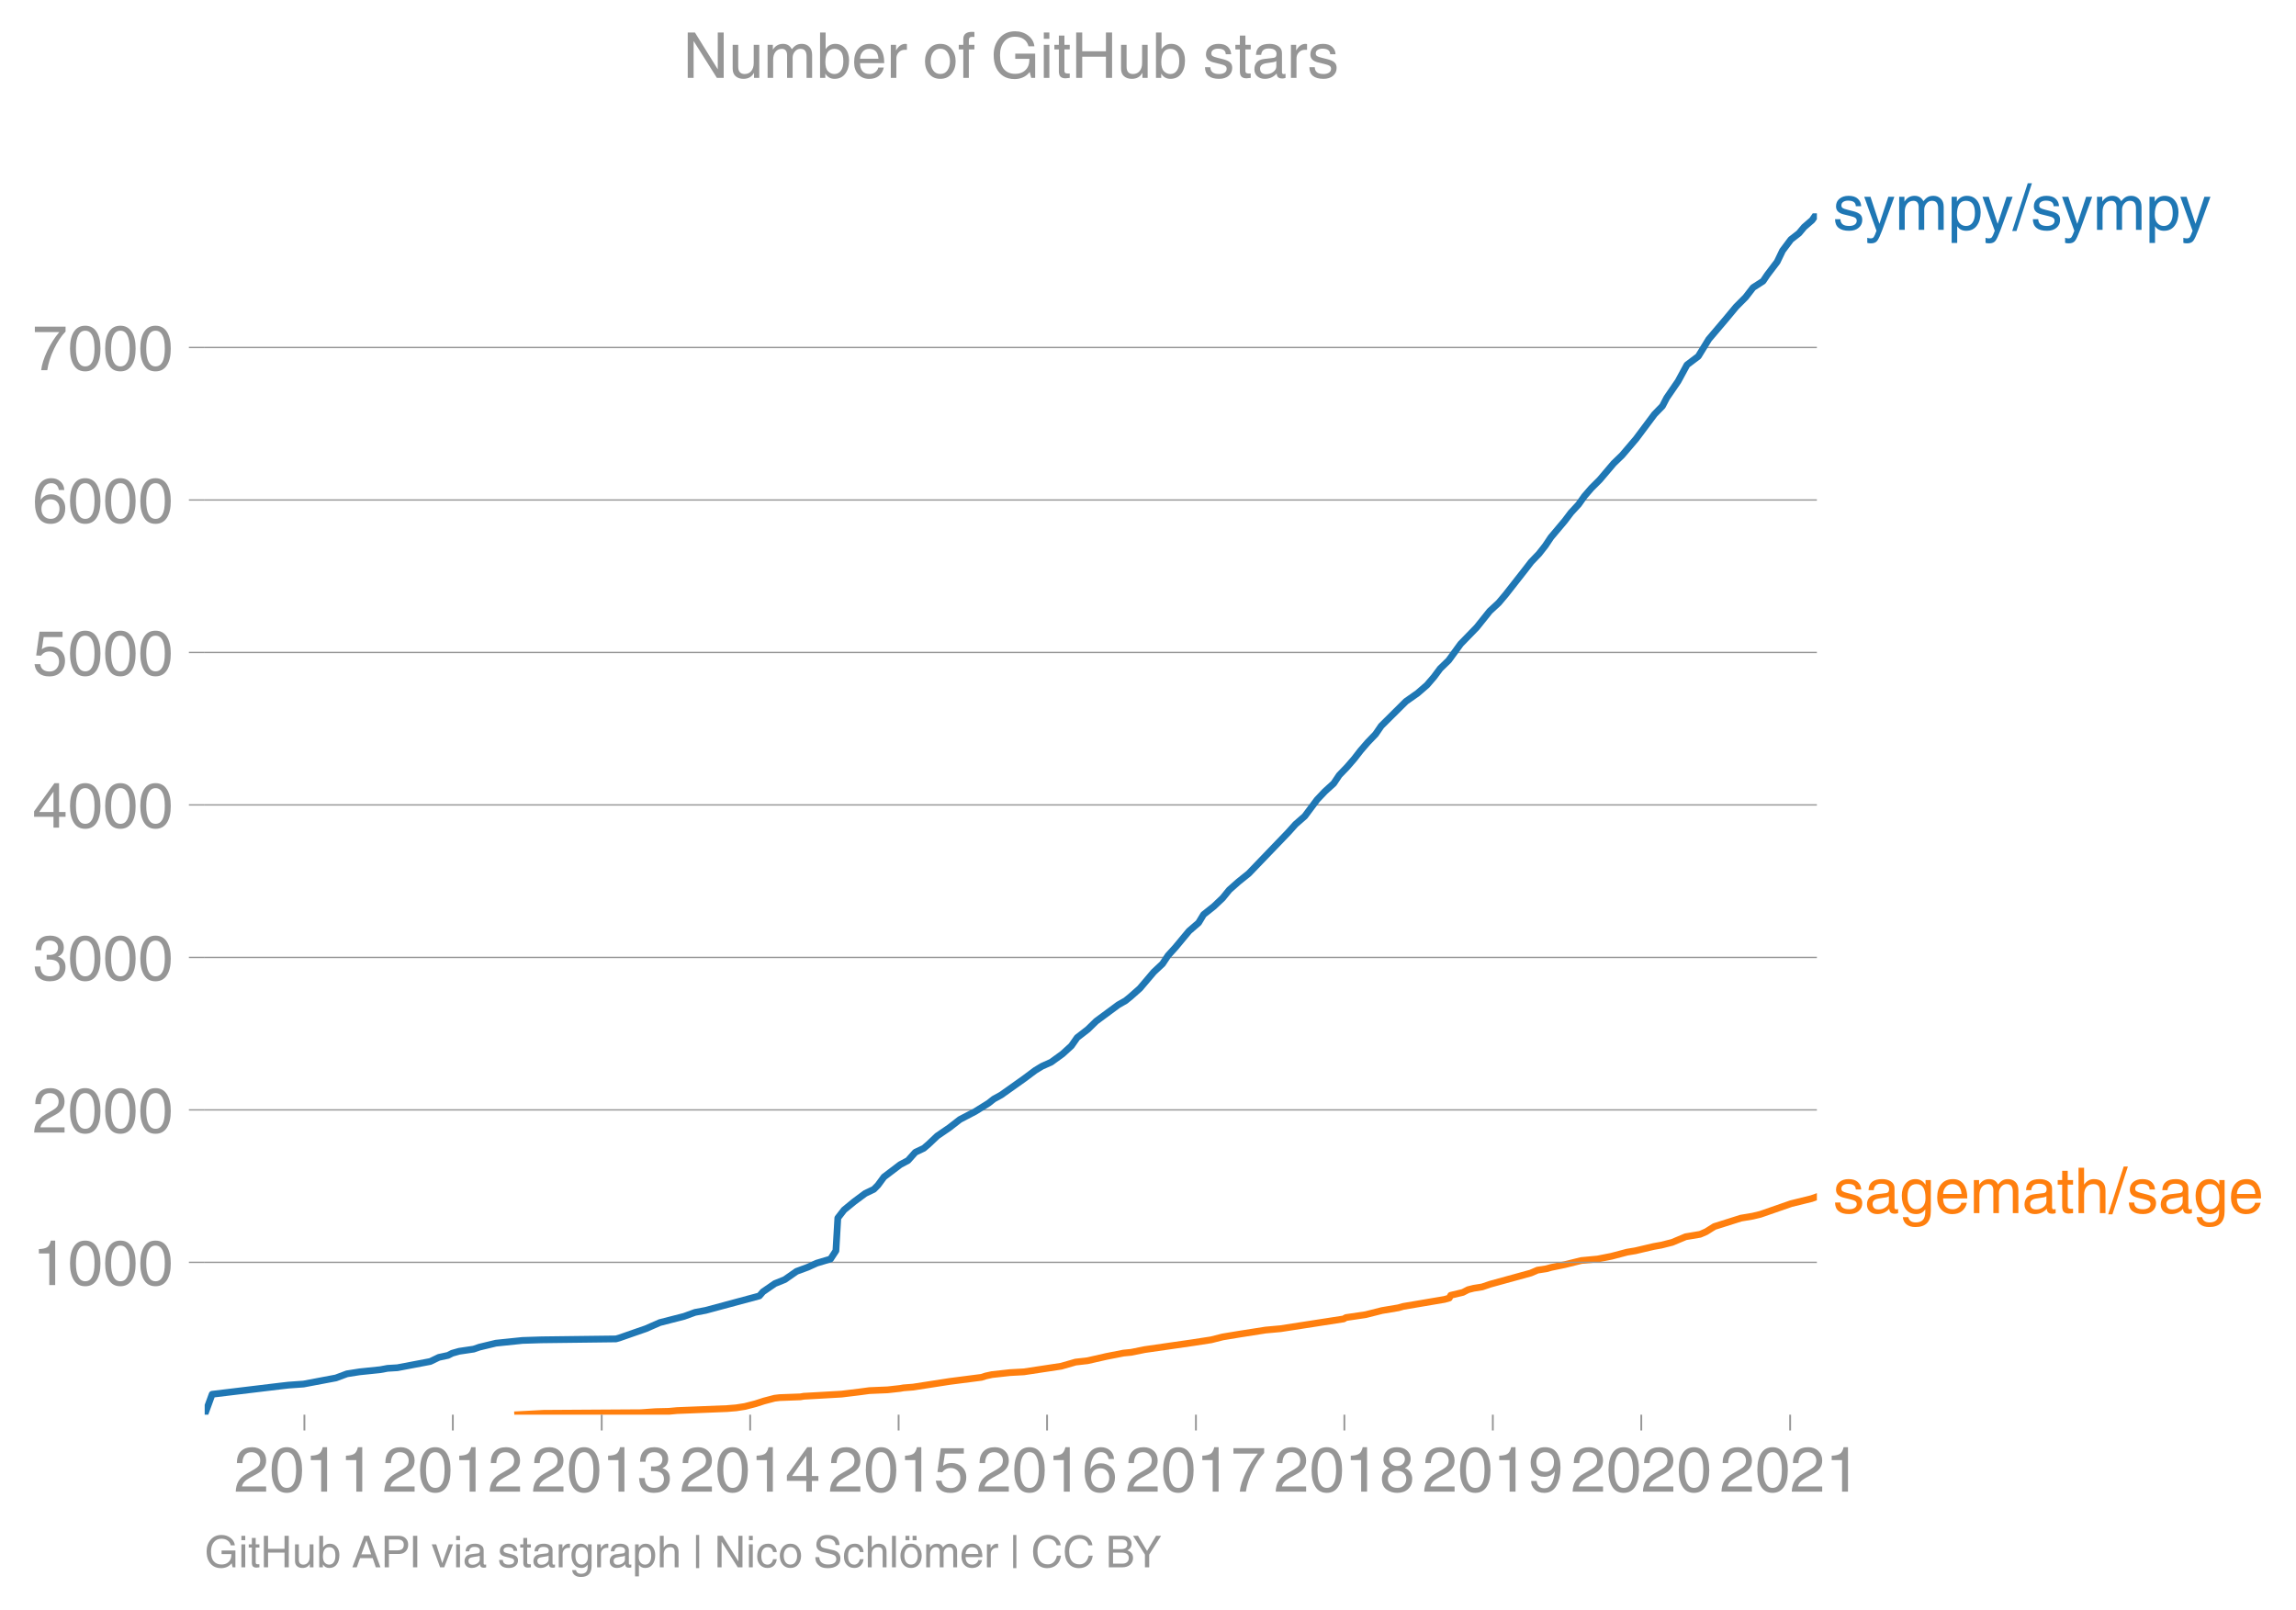
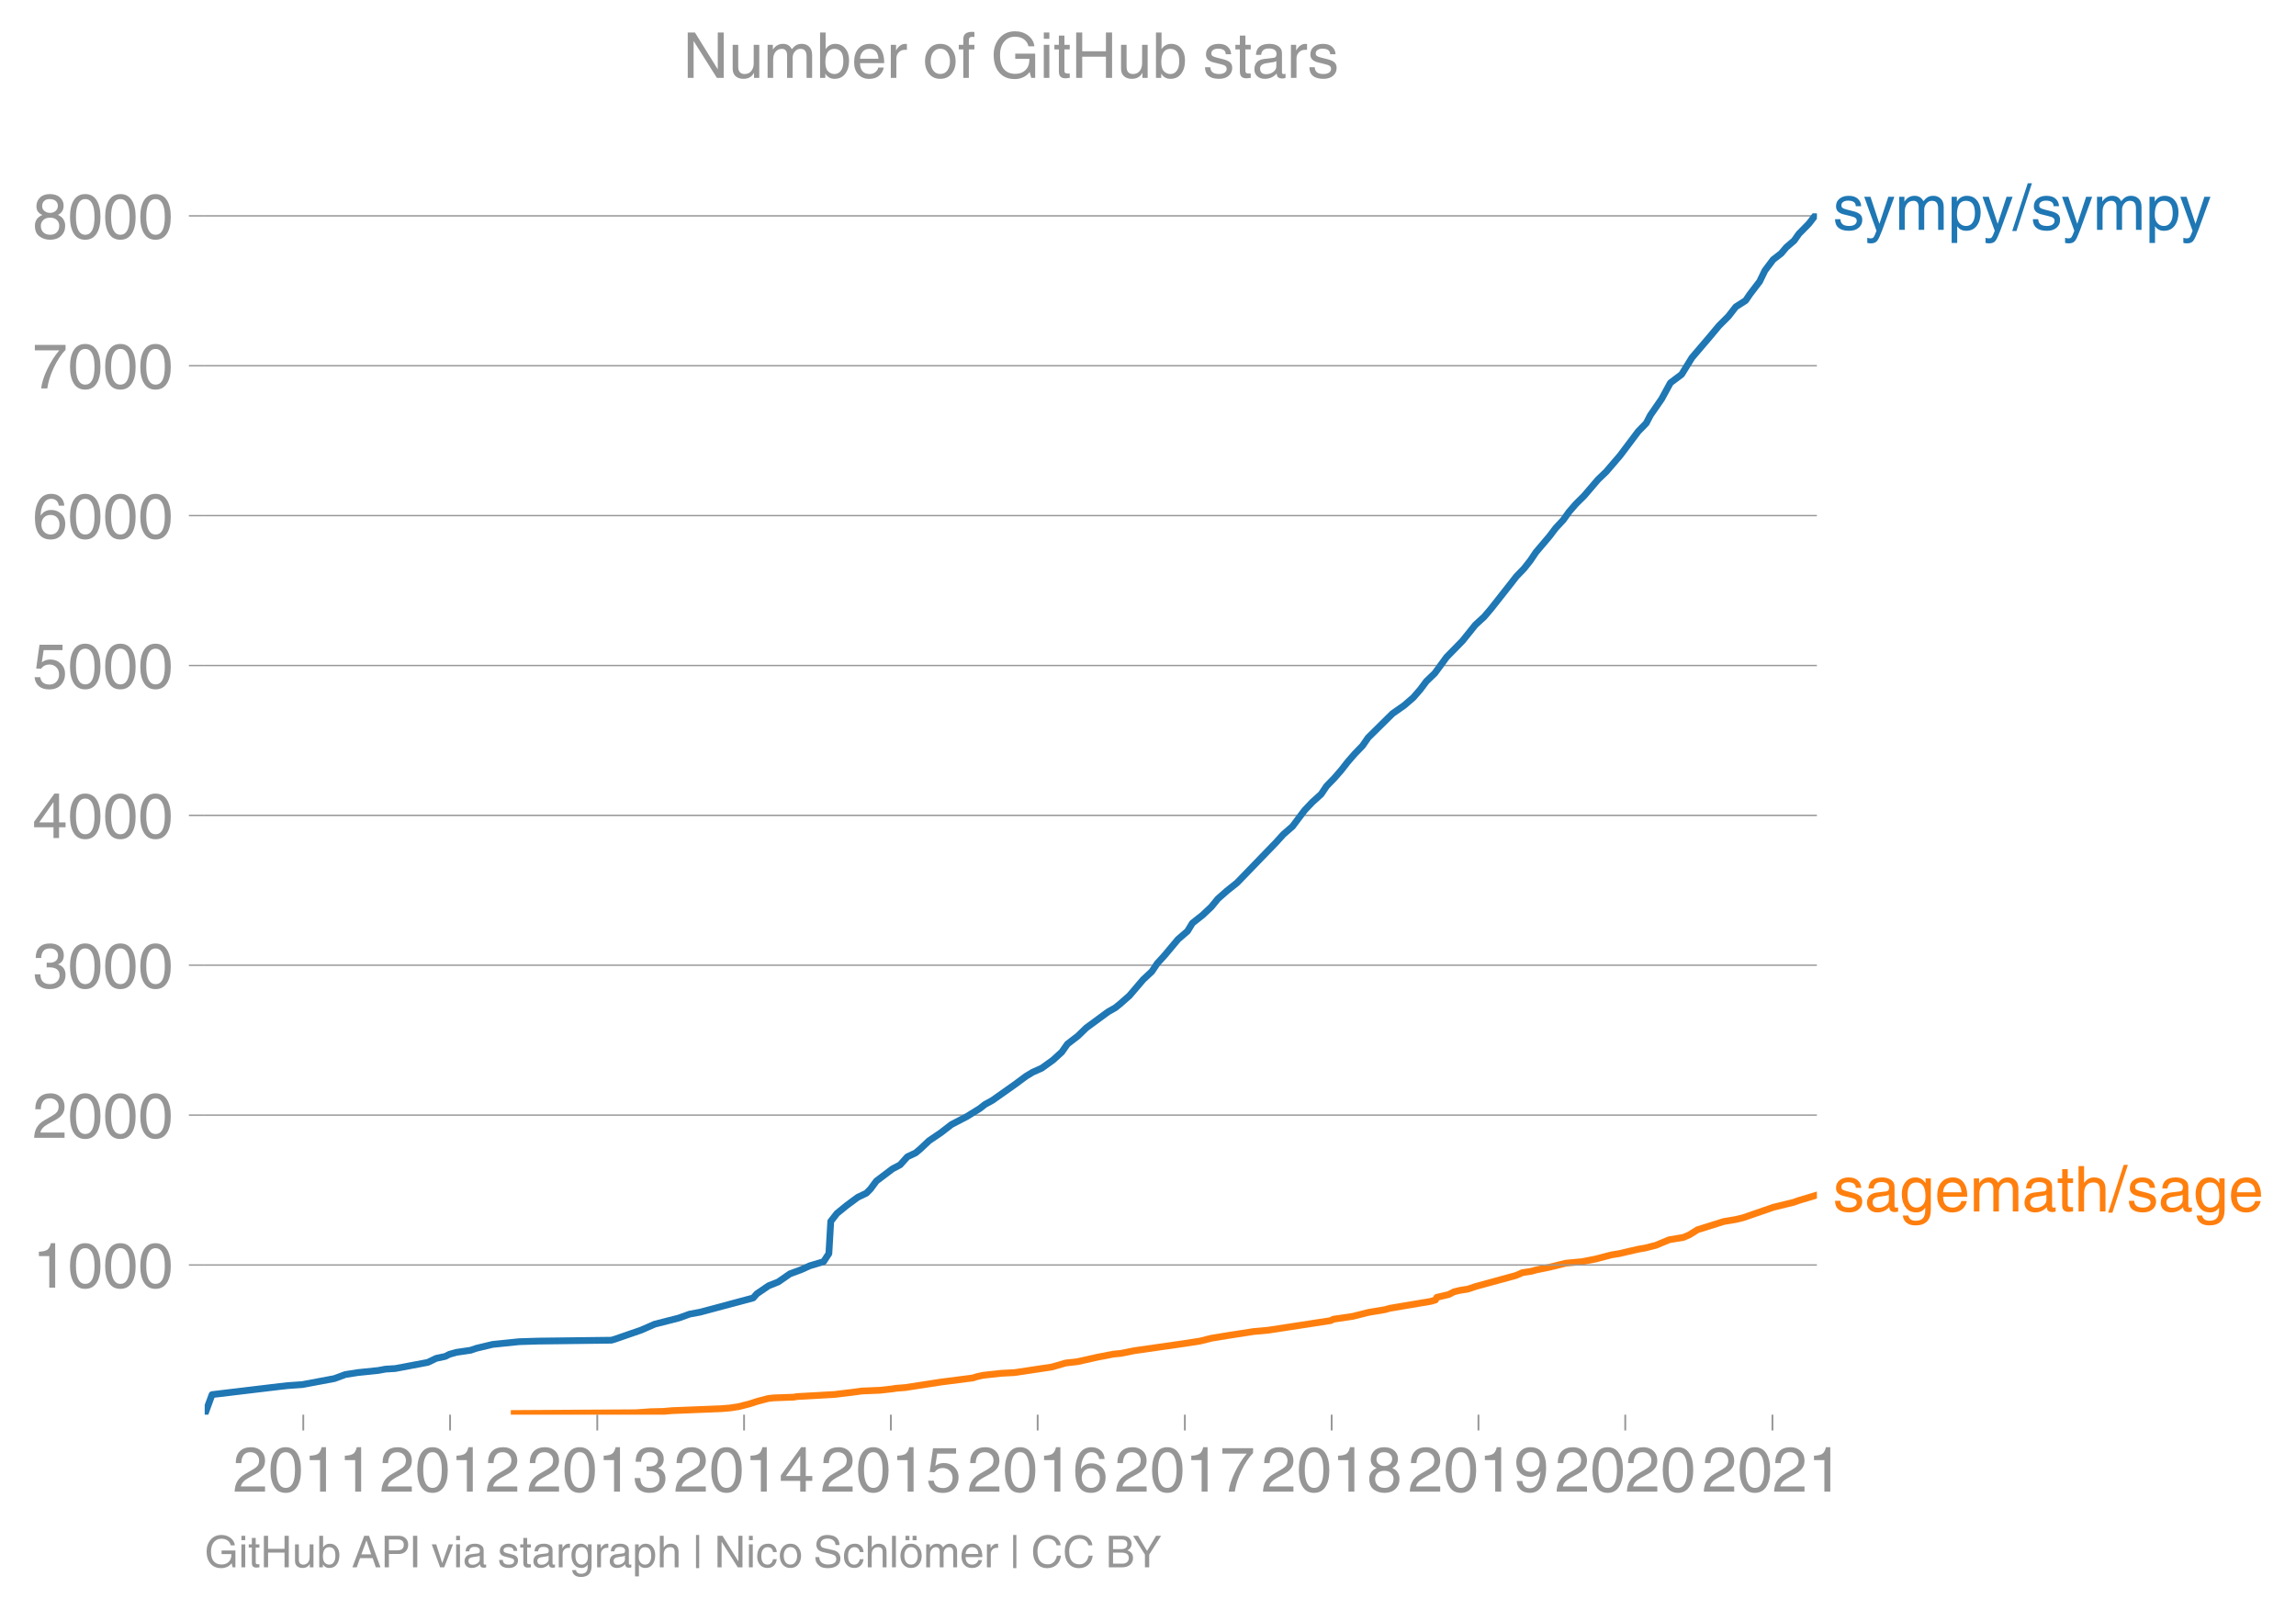
- <svg xmlns="http://www.w3.org/2000/svg" xmlns:xlink="http://www.w3.org/1999/xlink" height="475.34" viewBox="0 0 508.59 356.505" width="678.12">
+ <svg xmlns="http://www.w3.org/2000/svg" xmlns:xlink="http://www.w3.org/1999/xlink" height="475.339" viewBox="0 0 508.59 356.504" width="678.12">
  <defs>
    <style>*{stroke-linecap:butt;stroke-linejoin:round}</style>
  </defs>
  <g id="figure_1">
-     <path d="M0 356.505h508.59V0H0z" style="fill:none" id="patch_1" />
+     <path d="M0 356.504h508.59V0H0z" style="fill:none" id="patch_1" />
    <g id="axes_1">
      <path d="M45.341 313.361h357.12V47.25H45.341z" style="fill:none" id="patch_2" />
-       <path clip-path="url(#pee25eaaffc)" d="m114.674 313.361 5.709-.304 21.51-.135 3.344-.236 2.9-.068 1.85-.169 11.02-.439 2.054-.168 1.953-.304 2.356-.608 1.887-.608 2.326-.608 1.118-.135 4.576-.17.78-.134 3.08-.17 5.277-.303 3.908-.473 2.274-.304 4.001-.169 2.753-.304.782-.135 2.136-.169 8.069-1.25 7.066-.911.95-.304 1.385-.304 3.979-.44 3.086-.168 8.275-1.25 3.172-.912 2.665-.304 4.168-.946 3.777-.743 1.701-.169 3.018-.607 10.77-1.554 3.94-.608 2.544-.642 3.667-.608 5.833-.912 3.33-.304 13.966-2.161.523-.304 4.349-.642 3.619-.912 3.627-.608 1.067-.304 9.155-1.553 1.067-.304.313-.608 2.688-.642 1.178-.608 1.221-.304 1.887-.304 1.793-.608 8.969-2.465 1.485-.642 1.974-.304 1.09-.304 2.952-.608 3.696-.912 3.596-.338 3.091-.608 3.452-.912 1.836-.304 4.03-.945 1.7-.304 2.413-.608 2.986-1.25 3.207-.54 1.33-.574 1.829-1.149 5.882-1.857 2.616-.44 1.69-.405 6.804-2.364 4.53-1.115 1.138-.405h0" style="fill:none;stroke:#ff7f0e;stroke-linecap:square;stroke-width:1.5" id="line2d_1" />
+       <path clip-path="url(#p486619defe)" d="m113.9 313.096 26.915-.166 3.307-.233 2.867-.066 1.831-.166 10.896-.432 2.032-.166 1.93-.298 2.33-.598 1.866-.597 2.3-.598 1.106-.133 4.524-.166.772-.133 3.045-.166 5.219-.298 3.864-.465 2.248-.299 3.957-.166 2.722-.299.773-.132 2.112-.166 7.979-1.229 6.988-.896.938-.299 1.37-.299 3.935-.431 3.051-.166 8.183-1.228 3.137-.897 2.635-.299 4.122-.93 3.735-.73 1.682-.165 2.984-.598 10.65-1.527 3.895-.598 2.516-.63 3.626-.598 5.768-.896 3.293-.3 13.81-2.124.517-.298 4.3-.631 3.579-.897 3.587-.597 1.055-.299 9.052-1.527 1.056-.299.31-.597 2.658-.631 1.164-.598 1.208-.298 1.865-.3 1.773-.597 8.87-2.423 1.468-.631 1.951-.299 1.079-.299 2.919-.597 3.655-.896 3.556-.332 3.056-.598 3.413-.896 1.815-.3 3.986-.929 1.681-.298 2.386-.598 2.953-1.228 3.17-.531 1.316-.565 1.808-1.128 5.817-1.826 2.587-.432 1.67-.398 6.729-2.324 4.48-1.096 1.125-.398 3.965-1.195h0" style="fill:none;stroke:#ff7f0e;stroke-linecap:square;stroke-width:1.5" id="line2d_1" />
      <g id="matplotlib.axis_1">
        <g id="xtick_1">
          <g id="line2d_2">
            <defs>
-               <path d="M0 0v3.5" id="m6b5056a184" style="stroke:#969696;stroke-width:.4" />
-             </defs>
-             <use style="fill:#969696;stroke:#969696;stroke-width:.4" x="67.427" xlink:href="#m6b5056a184" y="313.361" />
-           </g>
-           <g style="fill:#969696" transform="matrix(.14 0 0 -.14 51.856 330.41)" id="text_1">
+               <path d="M0 0v3.5" id="m5e51aef034" style="stroke:#969696;stroke-width:.4" />
+             </defs>
+             <use style="fill:#969696;stroke:#969696;stroke-width:.4" x="67.18" xlink:href="#m5e51aef034" y="313.361" />
+           </g>
+           <g style="fill:#969696" transform="matrix(.14 0 0 -.14 51.61 330.41)" id="text_1">
            <defs>
              <path d="M281 2888q0 793 409 1202 410 410 1148 410 618 0 1012-375t394-969q0-462-227-780-226-317-667-557l-775-425q-684-375-775-863h2444V0H166q25 634 275 1056t781 728l806 469q322 185 469 383t147 545q0 344-241 578-240 235-650 235-453 0-678-299-225-298-231-807H281z" id="HelveticaWorld-Regular-32" transform="scale(.01563)" />
              <path d="M2719 2188q0 903-239 1354-239 452-702 452-453 0-697-452-243-451-243-1354 0-875 240-1340 241-464 700-464 463 0 702 448 239 449 239 1356zm603 0q0-1107-400-1709-400-601-1144-601-772 0-1156 623-384 624-384 1687 0 1090 393 1701 394 611 1147 611 744 0 1144-608t400-1704z" id="HelveticaWorld-Regular-30" transform="scale(.01563)" />
              <path d="M2297 0h-600v3194H647v447q550 18 818 176 269 158 391 683h441V0z" id="HelveticaWorld-Regular-31" transform="scale(.01563)" />
            </defs>
            <use xlink:href="#HelveticaWorld-Regular-32" />
            <use x="55.615" xlink:href="#HelveticaWorld-Regular-30" />
            <use x="111.23" xlink:href="#HelveticaWorld-Regular-31" />
            <use x="166.846" xlink:href="#HelveticaWorld-Regular-31" />
          </g>
        </g>
        <g id="xtick_2">
-           <use style="fill:#969696;stroke:#969696;stroke-width:.4" x="100.311" xlink:href="#m6b5056a184" y="313.361" id="line2d_3" />
-           <g style="fill:#969696" transform="matrix(.14 0 0 -.14 84.74 330.41)" id="text_2">
+           <use style="fill:#969696;stroke:#969696;stroke-width:.4" x="99.697" xlink:href="#m5e51aef034" y="313.361" id="line2d_3" />
+           <g style="fill:#969696" transform="matrix(.14 0 0 -.14 84.127 330.41)" id="text_2">
            <use xlink:href="#HelveticaWorld-Regular-32" />
            <use x="55.615" xlink:href="#HelveticaWorld-Regular-30" />
            <use x="111.23" xlink:href="#HelveticaWorld-Regular-31" />
            <use x="166.846" xlink:href="#HelveticaWorld-Regular-32" />
          </g>
        </g>
        <g id="xtick_3">
-           <use style="fill:#969696;stroke:#969696;stroke-width:.4" x="133.285" xlink:href="#m6b5056a184" y="313.361" id="line2d_4" />
-           <g style="fill:#969696" transform="matrix(.14 0 0 -.14 117.714 330.41)" id="text_3">
+           <use style="fill:#969696;stroke:#969696;stroke-width:.4" x="132.303" xlink:href="#m5e51aef034" y="313.361" id="line2d_4" />
+           <g style="fill:#969696" transform="matrix(.14 0 0 -.14 116.733 330.41)" id="text_3">
            <defs>
              <path d="M1434 2559q141-12 294-12 397 0 626 183 230 183 230 554 0 300-214 505t-617 205q-447 0-655-263-207-262-220-703H325q0 703 369 1087 369 385 1084 385 635 0 1013-327 378-326 378-857 0-685-578-928v-13q750-256 750-1050 0-634-422-1041-422-406-1197-406-634 0-1044 333-409 333-459 1164h581q13-519 256-755 244-236 703-236 444 0 713 247t269 622q0 410-257 619-256 209-793 209-128 0-257-6v484z" id="HelveticaWorld-Regular-33" transform="scale(.01563)" />
            </defs>
            <use xlink:href="#HelveticaWorld-Regular-32" />
            <use x="55.615" xlink:href="#HelveticaWorld-Regular-30" />
            <use x="111.23" xlink:href="#HelveticaWorld-Regular-31" />
            <use x="166.846" xlink:href="#HelveticaWorld-Regular-33" />
          </g>
        </g>
        <g id="xtick_4">
-           <use style="fill:#969696;stroke:#969696;stroke-width:.4" x="166.169" xlink:href="#m6b5056a184" y="313.361" id="line2d_5" />
-           <g style="fill:#969696" transform="matrix(.14 0 0 -.14 150.598 330.41)" id="text_4">
+           <use style="fill:#969696;stroke:#969696;stroke-width:.4" x="164.82" xlink:href="#m5e51aef034" y="313.361" id="line2d_5" />
+           <g style="fill:#969696" transform="matrix(.14 0 0 -.14 149.25 330.41)" id="text_4">
            <defs>
              <path d="M678 1581h1447v2041h-12L678 1581zm2010-487V0h-563v1094H159v550l2063 2856h466V1581h659v-487h-659z" id="HelveticaWorld-Regular-34" transform="scale(.01563)" />
            </defs>
            <use xlink:href="#HelveticaWorld-Regular-32" />
            <use x="55.615" xlink:href="#HelveticaWorld-Regular-30" />
            <use x="111.23" xlink:href="#HelveticaWorld-Regular-31" />
            <use x="166.846" xlink:href="#HelveticaWorld-Regular-34" />
          </g>
        </g>
        <g id="xtick_5">
-           <use style="fill:#969696;stroke:#969696;stroke-width:.4" x="199.053" xlink:href="#m6b5056a184" y="313.361" id="line2d_6" />
-           <g style="fill:#969696" transform="matrix(.14 0 0 -.14 183.482 330.41)" id="text_5">
+           <use style="fill:#969696;stroke:#969696;stroke-width:.4" x="197.337" xlink:href="#m5e51aef034" y="313.361" id="line2d_6" />
+           <g style="fill:#969696" transform="matrix(.14 0 0 -.14 181.767 330.41)" id="text_5">
            <defs>
              <path d="M941 2619q372 281 872 281 606 0 1042-403t436-1038q0-690-421-1139-420-448-1179-448-660 0-1041 323-381 324-444 918h582q43-363 284-555t669-192q415 0 681 287 266 288 266 735 0 456-279 731-278 275-718 275-500 0-835-428l-484 25 337 2406h2332v-544H1131L941 2619z" id="HelveticaWorld-Regular-35" transform="scale(.01563)" />
            </defs>
            <use xlink:href="#HelveticaWorld-Regular-32" />
            <use x="55.615" xlink:href="#HelveticaWorld-Regular-30" />
            <use x="111.23" xlink:href="#HelveticaWorld-Regular-31" />
            <use x="166.846" xlink:href="#HelveticaWorld-Regular-35" />
          </g>
        </g>
        <g id="xtick_6">
-           <use style="fill:#969696;stroke:#969696;stroke-width:.4" x="231.937" xlink:href="#m6b5056a184" y="313.361" id="line2d_7" />
-           <g style="fill:#969696" transform="matrix(.14 0 0 -.14 216.366 330.41)" id="text_6">
+           <use style="fill:#969696;stroke:#969696;stroke-width:.4" x="229.854" xlink:href="#m5e51aef034" y="313.361" id="line2d_7" />
+           <g style="fill:#969696" transform="matrix(.14 0 0 -.14 214.284 330.41)" id="text_6">
            <defs>
              <path d="M903 1381q0-440 262-719 263-278 685-278 403 0 642 284 239 285 239 748 0 403-236 675t-670 272q-422 0-672-266t-250-716zm1766 1922q-63 344-255 517-192 174-520 174-519 0-791-507-272-506-278-1159l13-12q359 553 1068 553 566 0 988-375t422-1053q0-672-400-1118-400-445-1078-445-782 0-1188 556-406 557-406 1660 0 1062 415 1734 416 672 1247 672 538 0 910-321 372-320 403-876h-550z" id="HelveticaWorld-Regular-36" transform="scale(.01563)" />
            </defs>
            <use xlink:href="#HelveticaWorld-Regular-32" />
            <use x="55.615" xlink:href="#HelveticaWorld-Regular-30" />
            <use x="111.23" xlink:href="#HelveticaWorld-Regular-31" />
            <use x="166.846" xlink:href="#HelveticaWorld-Regular-36" />
          </g>
        </g>
        <g id="xtick_7">
-           <use style="fill:#969696;stroke:#969696;stroke-width:.4" x="264.911" xlink:href="#m6b5056a184" y="313.361" id="line2d_8" />
-           <g style="fill:#969696" transform="matrix(.14 0 0 -.14 249.34 330.41)" id="text_7">
+           <use style="fill:#969696;stroke:#969696;stroke-width:.4" x="262.46" xlink:href="#m5e51aef034" y="313.361" id="line2d_8" />
+           <g style="fill:#969696" transform="matrix(.14 0 0 -.14 246.89 330.41)" id="text_7">
            <defs>
              <path d="M238 4403h3109v-494q-641-653-1172-1766Q1644 1031 1497 0H878q94 850 622 1954 528 1105 1213 1899H238v550z" id="HelveticaWorld-Regular-37" transform="scale(.01563)" />
            </defs>
            <use xlink:href="#HelveticaWorld-Regular-32" />
            <use x="55.615" xlink:href="#HelveticaWorld-Regular-30" />
            <use x="111.23" xlink:href="#HelveticaWorld-Regular-31" />
            <use x="166.846" xlink:href="#HelveticaWorld-Regular-37" />
          </g>
        </g>
        <g id="xtick_8">
-           <use style="fill:#969696;stroke:#969696;stroke-width:.4" x="297.795" xlink:href="#m6b5056a184" y="313.361" id="line2d_9" />
-           <g style="fill:#969696" transform="matrix(.14 0 0 -.14 282.224 330.41)" id="text_8">
+           <use style="fill:#969696;stroke:#969696;stroke-width:.4" x="294.977" xlink:href="#m5e51aef034" y="313.361" id="line2d_9" />
+           <g style="fill:#969696" transform="matrix(.14 0 0 -.14 279.407 330.41)" id="text_8">
            <defs>
              <path d="M1766 2597q347 0 573 198 227 199 227 527 0 294-218 483-217 189-620 189-359 0-555-199-195-198-195-504 0-328 244-511t544-183zm6-484q-434 0-681-241t-247-591q0-403 250-650t712-247q410 0 655 247t245 657q0 350-245 587-245 238-689 238zm1378 1228q0-678-578-947 397-178 567-471 170-292 170-623 0-641-413-1032-412-390-1112-390-612 0-1076 336T244 1306q0 763 762 1082-609 243-609 875 0 531 361 884t1001 353q641 0 1016-333t375-826z" id="HelveticaWorld-Regular-38" transform="scale(.01563)" />
            </defs>
            <use xlink:href="#HelveticaWorld-Regular-32" />
            <use x="55.615" xlink:href="#HelveticaWorld-Regular-30" />
            <use x="111.23" xlink:href="#HelveticaWorld-Regular-31" />
            <use x="166.846" xlink:href="#HelveticaWorld-Regular-38" />
          </g>
        </g>
        <g id="xtick_9">
-           <use style="fill:#969696;stroke:#969696;stroke-width:.4" x="330.679" xlink:href="#m6b5056a184" y="313.361" id="line2d_10" />
-           <g style="fill:#969696" transform="matrix(.14 0 0 -.14 315.108 330.41)" id="text_9">
+           <use style="fill:#969696;stroke:#969696;stroke-width:.4" x="327.494" xlink:href="#m5e51aef034" y="313.361" id="line2d_10" />
+           <g style="fill:#969696" transform="matrix(.14 0 0 -.14 311.924 330.41)" id="text_9">
            <defs>
              <path d="M1766 2009q384 0 624 259 241 260 241 766 0 416-228 688t-681 272q-391 0-632-275-240-275-240-738 0-472 225-722t691-250zm-82-506q-640 0-1028 397-387 397-387 1056 0 666 390 1105 391 439 1057 439 775 0 1175-522t400-1565q0-1082-410-1809-409-726-1225-726-637 0-987 358t-350 845h565q25-337 220-536 196-198 540-198 487 0 737 434 250 435 344 1247l-12 13q-363-538-1029-538z" id="HelveticaWorld-Regular-39" transform="scale(.01563)" />
            </defs>
            <use xlink:href="#HelveticaWorld-Regular-32" />
            <use x="55.615" xlink:href="#HelveticaWorld-Regular-30" />
            <use x="111.23" xlink:href="#HelveticaWorld-Regular-31" />
            <use x="166.846" xlink:href="#HelveticaWorld-Regular-39" />
          </g>
        </g>
        <g id="xtick_10">
-           <use style="fill:#969696;stroke:#969696;stroke-width:.4" x="363.563" xlink:href="#m6b5056a184" y="313.361" id="line2d_11" />
-           <g style="fill:#969696" transform="matrix(.14 0 0 -.14 347.992 330.41)" id="text_10">
+           <use style="fill:#969696;stroke:#969696;stroke-width:.4" x="360.011" xlink:href="#m5e51aef034" y="313.361" id="line2d_11" />
+           <g style="fill:#969696" transform="matrix(.14 0 0 -.14 344.44 330.41)" id="text_10">
            <use xlink:href="#HelveticaWorld-Regular-32" />
            <use x="55.615" xlink:href="#HelveticaWorld-Regular-30" />
            <use x="111.23" xlink:href="#HelveticaWorld-Regular-32" />
            <use x="166.846" xlink:href="#HelveticaWorld-Regular-30" />
          </g>
        </g>
        <g id="xtick_11">
-           <use style="fill:#969696;stroke:#969696;stroke-width:.4" x="396.537" xlink:href="#m6b5056a184" y="313.361" id="line2d_12" />
-           <g style="fill:#969696" transform="matrix(.14 0 0 -.14 380.966 330.41)" id="text_11">
+           <use style="fill:#969696;stroke:#969696;stroke-width:.4" x="392.617" xlink:href="#m5e51aef034" y="313.361" id="line2d_12" />
+           <g style="fill:#969696" transform="matrix(.14 0 0 -.14 377.047 330.41)" id="text_11">
            <use xlink:href="#HelveticaWorld-Regular-32" />
            <use x="55.615" xlink:href="#HelveticaWorld-Regular-30" />
            <use x="111.23" xlink:href="#HelveticaWorld-Regular-32" />
            <use x="166.846" xlink:href="#HelveticaWorld-Regular-31" />
          </g>
        </g>
      </g>
      <g id="matplotlib.axis_2">
        <g id="ytick_1">
-           <path clip-path="url(#pee25eaaffc)" d="M45.341 279.62h357.12" style="fill:none;stroke:#969696;stroke-linecap:square;stroke-width:.3" id="line2d_13" />
+           <path clip-path="url(#p486619defe)" d="M45.341 280.197h357.12" style="fill:none;stroke:#969696;stroke-linecap:square;stroke-width:.3" id="line2d_13" />
          <g id="line2d_14">
            <defs>
-               <path d="M0 0h-3.5" id="m6c03dfcd2f" style="stroke:#969696;stroke-width:.3" />
-             </defs>
-             <use style="fill:#969696;stroke:#969696;stroke-width:.3" x="45.341" xlink:href="#m6c03dfcd2f" y="279.62" />
-           </g>
-           <g style="fill:#969696" transform="matrix(.14 0 0 -.14 7.2 284.645)" id="text_12">
+               <path d="M0 0h-3.5" id="mec017ff5c9" style="stroke:#969696;stroke-width:.3" />
+             </defs>
+             <use style="fill:#969696;stroke:#969696;stroke-width:.3" x="45.341" xlink:href="#mec017ff5c9" y="280.197" />
+           </g>
+           <g style="fill:#969696" transform="matrix(.14 0 0 -.14 7.2 285.222)" id="text_12">
            <use xlink:href="#HelveticaWorld-Regular-31" />
            <use x="55.615" xlink:href="#HelveticaWorld-Regular-30" />
            <use x="111.23" xlink:href="#HelveticaWorld-Regular-30" />
            <use x="166.846" xlink:href="#HelveticaWorld-Regular-30" />
          </g>
        </g>
        <g id="ytick_2">
-           <path clip-path="url(#pee25eaaffc)" d="M45.341 245.845h357.12" style="fill:none;stroke:#969696;stroke-linecap:square;stroke-width:.3" id="line2d_15" />
-           <use style="fill:#969696;stroke:#969696;stroke-width:.3" x="45.341" xlink:href="#m6c03dfcd2f" y="245.845" id="line2d_16" />
-           <g style="fill:#969696" transform="matrix(.14 0 0 -.14 7.2 250.87)" id="text_13">
+           <path clip-path="url(#p486619defe)" d="M45.341 247h357.12" style="fill:none;stroke:#969696;stroke-linecap:square;stroke-width:.3" id="line2d_15" />
+           <use style="fill:#969696;stroke:#969696;stroke-width:.3" x="45.341" xlink:href="#mec017ff5c9" y="246.999" id="line2d_16" />
+           <g style="fill:#969696" transform="matrix(.14 0 0 -.14 7.2 252.024)" id="text_13">
            <use xlink:href="#HelveticaWorld-Regular-32" />
            <use x="55.615" xlink:href="#HelveticaWorld-Regular-30" />
            <use x="111.23" xlink:href="#HelveticaWorld-Regular-30" />
            <use x="166.846" xlink:href="#HelveticaWorld-Regular-30" />
          </g>
        </g>
        <g id="ytick_3">
-           <path clip-path="url(#pee25eaaffc)" d="M45.341 212.07h357.12" style="fill:none;stroke:#969696;stroke-linecap:square;stroke-width:.3" id="line2d_17" />
-           <use style="fill:#969696;stroke:#969696;stroke-width:.3" x="45.341" xlink:href="#m6c03dfcd2f" y="212.071" id="line2d_18" />
-           <g style="fill:#969696" transform="matrix(.14 0 0 -.14 7.2 217.095)" id="text_14">
+           <path clip-path="url(#p486619defe)" d="M45.341 213.802h357.12" style="fill:none;stroke:#969696;stroke-linecap:square;stroke-width:.3" id="line2d_17" />
+           <use style="fill:#969696;stroke:#969696;stroke-width:.3" x="45.341" xlink:href="#mec017ff5c9" y="213.802" id="line2d_18" />
+           <g style="fill:#969696" transform="matrix(.14 0 0 -.14 7.2 218.826)" id="text_14">
            <use xlink:href="#HelveticaWorld-Regular-33" />
            <use x="55.615" xlink:href="#HelveticaWorld-Regular-30" />
            <use x="111.23" xlink:href="#HelveticaWorld-Regular-30" />
            <use x="166.846" xlink:href="#HelveticaWorld-Regular-30" />
          </g>
        </g>
        <g id="ytick_4">
-           <path clip-path="url(#pee25eaaffc)" d="M45.341 178.296h357.12" style="fill:none;stroke:#969696;stroke-linecap:square;stroke-width:.3" id="line2d_19" />
-           <use style="fill:#969696;stroke:#969696;stroke-width:.3" x="45.341" xlink:href="#m6c03dfcd2f" y="178.296" id="line2d_20" />
-           <g style="fill:#969696" transform="matrix(.14 0 0 -.14 7.2 183.32)" id="text_15">
+           <path clip-path="url(#p486619defe)" d="M45.341 180.604h357.12" style="fill:none;stroke:#969696;stroke-linecap:square;stroke-width:.3" id="line2d_19" />
+           <use style="fill:#969696;stroke:#969696;stroke-width:.3" x="45.341" xlink:href="#mec017ff5c9" y="180.604" id="line2d_20" />
+           <g style="fill:#969696" transform="matrix(.14 0 0 -.14 7.2 185.629)" id="text_15">
            <use xlink:href="#HelveticaWorld-Regular-34" />
            <use x="55.615" xlink:href="#HelveticaWorld-Regular-30" />
            <use x="111.23" xlink:href="#HelveticaWorld-Regular-30" />
            <use x="166.846" xlink:href="#HelveticaWorld-Regular-30" />
          </g>
        </g>
        <g id="ytick_5">
-           <path clip-path="url(#pee25eaaffc)" d="M45.341 144.52h357.12" style="fill:none;stroke:#969696;stroke-linecap:square;stroke-width:.3" id="line2d_21" />
-           <use style="fill:#969696;stroke:#969696;stroke-width:.3" x="45.341" xlink:href="#m6c03dfcd2f" y="144.521" id="line2d_22" />
-           <g style="fill:#969696" transform="matrix(.14 0 0 -.14 7.2 149.546)" id="text_16">
+           <path clip-path="url(#p486619defe)" d="M45.341 147.407h357.12" style="fill:none;stroke:#969696;stroke-linecap:square;stroke-width:.3" id="line2d_21" />
+           <use style="fill:#969696;stroke:#969696;stroke-width:.3" x="45.341" xlink:href="#mec017ff5c9" y="147.407" id="line2d_22" />
+           <g style="fill:#969696" transform="matrix(.14 0 0 -.14 7.2 152.431)" id="text_16">
            <use xlink:href="#HelveticaWorld-Regular-35" />
            <use x="55.615" xlink:href="#HelveticaWorld-Regular-30" />
            <use x="111.23" xlink:href="#HelveticaWorld-Regular-30" />
            <use x="166.846" xlink:href="#HelveticaWorld-Regular-30" />
          </g>
        </g>
        <g id="ytick_6">
-           <path clip-path="url(#pee25eaaffc)" d="M45.341 110.746h357.12" style="fill:none;stroke:#969696;stroke-linecap:square;stroke-width:.3" id="line2d_23" />
-           <use style="fill:#969696;stroke:#969696;stroke-width:.3" x="45.341" xlink:href="#m6c03dfcd2f" y="110.746" id="line2d_24" />
-           <g style="fill:#969696" transform="matrix(.14 0 0 -.14 7.2 115.77)" id="text_17">
+           <path clip-path="url(#p486619defe)" d="M45.341 114.209h357.12" style="fill:none;stroke:#969696;stroke-linecap:square;stroke-width:.3" id="line2d_23" />
+           <use style="fill:#969696;stroke:#969696;stroke-width:.3" x="45.341" xlink:href="#mec017ff5c9" y="114.209" id="line2d_24" />
+           <g style="fill:#969696" transform="matrix(.14 0 0 -.14 7.2 119.234)" id="text_17">
            <use xlink:href="#HelveticaWorld-Regular-36" />
            <use x="55.615" xlink:href="#HelveticaWorld-Regular-30" />
            <use x="111.23" xlink:href="#HelveticaWorld-Regular-30" />
            <use x="166.846" xlink:href="#HelveticaWorld-Regular-30" />
          </g>
        </g>
        <g id="ytick_7">
-           <path clip-path="url(#pee25eaaffc)" d="M45.341 76.971h357.12" style="fill:none;stroke:#969696;stroke-linecap:square;stroke-width:.3" id="line2d_25" />
-           <use style="fill:#969696;stroke:#969696;stroke-width:.3" x="45.341" xlink:href="#m6c03dfcd2f" y="76.971" id="line2d_26" />
-           <g style="fill:#969696" transform="matrix(.14 0 0 -.14 7.2 81.996)" id="text_18">
+           <path clip-path="url(#p486619defe)" d="M45.341 81.011h357.12" style="fill:none;stroke:#969696;stroke-linecap:square;stroke-width:.3" id="line2d_25" />
+           <use style="fill:#969696;stroke:#969696;stroke-width:.3" x="45.341" xlink:href="#mec017ff5c9" y="81.011" id="line2d_26" />
+           <g style="fill:#969696" transform="matrix(.14 0 0 -.14 7.2 86.036)" id="text_18">
            <use xlink:href="#HelveticaWorld-Regular-37" />
            <use x="55.615" xlink:href="#HelveticaWorld-Regular-30" />
            <use x="111.23" xlink:href="#HelveticaWorld-Regular-30" />
            <use x="166.846" xlink:href="#HelveticaWorld-Regular-30" />
          </g>
        </g>
-       </g>
-       <path clip-path="url(#pee25eaaffc)" d="m45.341 313.361 1.65-4.525 15.14-1.824 1.779-.203 3.325-.236 7.166-1.351 2.451-.912 2.784-.44 4.567-.472 1.645-.304 2.179-.135 7.291-1.385 1.895-.912 2.032-.439.921-.473 1.56-.439 3.199-.473 1.273-.439 3.645-.878 5.893-.608 4.187-.135 16.512-.203.72-.202 3.284-1.149 2.634-.912 3.077-1.35 5.395-1.385 2.42-.879 2.34-.439 11.91-3.208.784-.912 2.653-1.824 2.181-.878 2.613-1.824 2.474-.912 2.012-.912 3.045-.912 1.186-1.824.424-7.261 1.384-1.79 2.227-1.824 2.456-1.824 1.909-.912.902-.912 1.342-1.824 3.602-2.735 1.718-.912 1.63-1.824 1.858-.878 1.068-.912 1.925-1.824 2.67-1.824 2.347-1.824 3.423-1.79 2.926-1.824 1.155-.912 1.651-.911 5.092-3.614 2.442-1.824 1.495-.912 2.038-.912 2.516-1.824 1.962-1.79 1.276-1.824 2.358-1.824 1.87-1.823 4.888-3.614 1.604-.912 1.122-.912 2.058-1.824 3.066-3.614 1.946-1.824 1.214-1.824 1.624-1.79 3.035-3.647 2.112-1.824 1.105-1.824 2.296-1.824 1.922-1.824 1.486-1.824 2.02-1.79 2.272-1.824 8.732-9.085 1.64-1.824 2.046-1.79 2.723-3.648 1.722-1.823 1.969-1.79 1.224-1.824 1.755-1.824 1.58-1.824 1.386-1.79 1.574-1.824 1.754-1.824 1.253-1.824 5.474-5.437 2.592-1.824 2.062-1.79 1.57-1.824 1.355-1.824 1.884-1.824 2.657-3.647 3.548-3.648 2.893-3.614 1.972-1.824 1.539-1.824 4.266-5.437 1.41-1.824 1.717-1.79 1.432-1.824 1.215-1.824 3.071-3.648 1.38-1.824 1.685-1.823 1.292-1.824 1.548-1.79 1.83-1.824 3.1-3.648 1.853-1.79 3.11-3.648 4.068-5.437 1.771-1.824.948-1.824 2.507-3.648 1.977-3.647 2.507-1.892 2.319-3.783 3.843-4.525 2.217-2.669 2.114-2.127 1.645-2.128 2.202-1.419.957-1.418 2.18-2.871 1.183-2.466 1.848-2.465 1.783-1.385 1.162-1.385 1.757-1.52 1.061-1.52h0" style="fill:none;stroke:#1f77b4;stroke-linecap:square;stroke-width:1.5" id="line2d_27" />
-       <g style="fill:#1f77b4" transform="matrix(.14 0 0 -.14 406.032 50.91)" id="text_19">
+         <g id="ytick_8">
+           <path clip-path="url(#p486619defe)" d="M45.341 47.814h357.12" style="fill:none;stroke:#969696;stroke-linecap:square;stroke-width:.3" id="line2d_27" />
+           <use style="fill:#969696;stroke:#969696;stroke-width:.3" x="45.341" xlink:href="#mec017ff5c9" y="47.814" id="line2d_28" />
+           <g style="fill:#969696" transform="matrix(.14 0 0 -.14 7.2 52.838)" id="text_19">
+             <use xlink:href="#HelveticaWorld-Regular-38" />
+             <use x="55.615" xlink:href="#HelveticaWorld-Regular-30" />
+             <use x="111.23" xlink:href="#HelveticaWorld-Regular-30" />
+             <use x="166.846" xlink:href="#HelveticaWorld-Regular-30" />
+           </g>
+         </g>
+       </g>
+       <path clip-path="url(#p486619defe)" d="m45.341 313.361 1.63-4.448 14.972-1.793 1.76-.199 3.288-.232 7.085-1.328 2.424-.897 2.753-.431 4.516-.465 1.627-.299 2.154-.132 7.21-1.362 1.874-.896 2.01-.431.91-.465 1.542-.432 3.164-.465 1.259-.431 3.604-.863 5.827-.598 4.14-.133 16.328-.199.712-.199 3.248-1.129 2.604-.896 3.043-1.328 5.334-1.361 2.393-.863 2.314-.432 11.777-3.154.776-.896 2.623-1.793 2.157-.863 2.583-1.792 2.447-.897 1.99-.896 3.01-.896 1.174-1.793.418-7.138 1.37-1.759 2.201-1.793 2.429-1.792 1.887-.897.892-.896 1.327-1.793 3.562-2.689 1.7-.896 1.61-1.793 1.838-.863 1.056-.896 1.904-1.793 2.64-1.793 2.32-1.792 3.386-1.76 2.893-1.792 1.142-.897 1.633-.896 5.035-3.552 2.415-1.793 1.478-.896 2.015-.896 2.488-1.793 1.94-1.76 1.262-1.792 2.332-1.793 1.848-1.793 4.834-3.552 1.586-.896 1.11-.896 2.035-1.793 3.031-3.552 1.925-1.793 1.2-1.793 1.606-1.76 3.001-3.584 2.088-1.793 1.094-1.793 2.27-1.792 1.9-1.793 1.47-1.793 1.996-1.76 2.247-1.792 8.636-8.93 1.62-1.793 2.025-1.76 2.692-3.585 1.703-1.792 1.947-1.76 1.21-1.792 1.735-1.793 1.562-1.793 1.371-1.76 1.557-1.792 1.735-1.793 1.238-1.792 5.413-5.345 2.563-1.793 2.039-1.76 1.552-1.792 1.34-1.793 1.864-1.792 2.627-3.586 3.508-3.585 2.86-3.552 1.95-1.793 1.523-1.792 4.218-5.345 1.394-1.793 1.698-1.76 1.416-1.792 1.202-1.793 3.037-3.585 1.363-1.793 1.668-1.792 1.277-1.793 1.53-1.76 1.81-1.792 3.066-3.585 1.831-1.76 3.077-3.585 4.022-5.345 1.751-1.793.938-1.792 2.478-3.586 1.956-3.585 2.478-1.86 2.293-3.717 3.8-4.449 2.192-2.622 2.09-2.092 1.628-2.091 2.177-1.395.947-1.394 2.156-2.822 1.17-2.423 1.826-2.424 1.764-1.36 1.149-1.362 1.737-1.494 1.05-1.494 2.22-2.257 1.765-2.29h0" style="fill:none;stroke:#1f77b4;stroke-linecap:square;stroke-width:1.5" id="line2d_29" />
+       <g style="fill:#1f77b4" transform="matrix(.14 0 0 -.14 406.032 50.91)" id="text_20">
        <defs>
          <path d="M2309 2394q-12 300-214 431-201 131-579 131-275 0-471-122-195-121-195-350 0-181 115-267 116-86 501-183l556-140q506-128 723-327 218-198 218-554 0-494-361-802T1638-97Q934-97 573 195q-360 293-367 880h544q13-347 230-516 217-168 651-168 353 0 561 140 208 141 208 391 0 178-135 284-134 107-531 197l-653 160q-397 100-586 298t-189 514q0 494 353 781 354 288 922 288 607 0 930-296 323-295 342-754h-544z" id="HelveticaWorld-Regular-73" transform="scale(.01563)" />
          <path d="M2497 3347h612L1913 63q-32-88-63-166-272-725-469-995-197-271-637-271-231 0-378 50v513q159-57 350-57 206 0 301 130 96 130 283 636L56 3347h635l897-2725h12l897 2725z" id="HelveticaWorld-Regular-79" transform="scale(.01563)" />
          <path d="M422 3347h531v-472h13q378 569 1012 569 628 0 891-544 240 294 465 419t557 125q434 0 735-285 302-284 302-843V0h-562v2163q0 390-147 582-147 193-475 193-331 0-560-269-228-269-228-628V0h-562v2316q0 290-135 456-134 166-390 166-403 0-644-300t-241-813V0H422v3347z" id="HelveticaWorld-Regular-6d" transform="scale(.01563)" />
          <path d="M959 1516q0-538 262-832 263-293 654-293 428 0 665 348 238 349 238 945 0 654-228 954t-687 300q-447 0-676-352-228-352-228-1070zM422 3347h531v-472h13q359 569 1000 569 647 0 1020-471 373-470 373-1201 0-819-381-1344T1888-97q-582 0-891 450h-13v-1678H422v4672z" id="HelveticaWorld-Regular-70" transform="scale(.01563)" />
          <path d="M319-122h-428l1575 4838h422L319-122z" id="HelveticaWorld-Regular-2f" transform="scale(.01563)" />
        </defs>
        <use xlink:href="#HelveticaWorld-Regular-73" />
        <use x="48.5" xlink:href="#HelveticaWorld-Regular-79" />
        <use x="98.109" xlink:href="#HelveticaWorld-Regular-6d" />
        <use x="181.117" xlink:href="#HelveticaWorld-Regular-70" />
        <use x="235.611" xlink:href="#HelveticaWorld-Regular-79" />
        <use x="285.221" xlink:href="#HelveticaWorld-Regular-2f" />
        <use x="313.004" xlink:href="#HelveticaWorld-Regular-73" />
        <use x="361.504" xlink:href="#HelveticaWorld-Regular-79" />
        <use x="411.113" xlink:href="#HelveticaWorld-Regular-6d" />
        <use x="494.121" xlink:href="#HelveticaWorld-Regular-70" />
        <use x="548.615" xlink:href="#HelveticaWorld-Regular-79" />
      </g>
-       <g style="fill:#ff7f0e" transform="matrix(.14 0 0 -.14 406.032 268.714)" id="text_20">
+       <g style="fill:#ff7f0e" transform="matrix(.14 0 0 -.14 406.032 268.344)" id="text_21">
        <defs>
          <path d="M2456 1709q-62-65-245-106-183-40-683-106-369-44-542-182-173-137-173-362 0-275 146-428 147-153 469-153 403 0 715 229 313 230 313 558v550zM397 2328q19 566 367 841 349 275 1014 275 531 0 890-241 360-240 360-694V581q0-197 178-197 72 0 185 25V0q-153-63-319-63-288 0-429 123-140 124-146 387Q2016-97 1288-97q-475 0-763 269-287 269-287 700 0 441 250 712 250 272 728 329l993 121q269 41 269 397 0 263-195 403-195 141-592 141-353 0-543-156-189-156-226-491H397z" id="HelveticaWorld-Regular-61" transform="scale(.01563)" />
          <path d="M831 1684q0-615 244-954t659-339q404 0 660 293 256 294 256 832 0 706-224 1064-223 358-679 358-459 0-688-305-228-305-228-949zM3188 191q0-807-388-1203-387-397-1169-397-562 0-895 259T353-409h563q43-244 226-388t530-144q472 0 712 254 241 253 241 821v238h-12Q2297-97 1722-97q-716 0-1094 528T250 1772q0 744 381 1208 382 464 1013 464 634 0 1000-569h12v472h532V191z" id="HelveticaWorld-Regular-67" transform="scale(.01563)" />
          <path d="M2719 1941q-44 543-288 770-243 227-647 227-409 0-661-288-251-287-267-709h1863zm537-891q-93-519-509-859-366-288-963-294-703 6-1116 461-412 455-412 1223 0 882 425 1372 425 491 1182 491 678 0 1059-507 381-506 381-1446H856q0-525 244-813 244-287 731-287 344 0 591 207 247 208 272 452h562z" id="HelveticaWorld-Regular-65" transform="scale(.01563)" />
          <path d="M1100 2881V703q0-128 70-195 71-67 252-67h216V0q-307-44-422-44-353 0-516 169-162 169-162 547v2209H84v466h454v934h562v-934h538v-466h-538z" id="HelveticaWorld-Regular-74" transform="scale(.01563)" />
          <path d="M3150 0h-566v2188q0 403-156 576-156 174-509 174-435 0-685-282-250-281-250-831V0H422v4594h562V2900h13q384 544 981 544 550 0 861-288 311-287 311-878V0z" id="HelveticaWorld-Regular-68" transform="scale(.01563)" />
        </defs>
        <use xlink:href="#HelveticaWorld-Regular-73" />
        <use x="50" xlink:href="#HelveticaWorld-Regular-61" />
        <use x="104.932" xlink:href="#HelveticaWorld-Regular-67" />
        <use x="160.84" xlink:href="#HelveticaWorld-Regular-65" />
        <use x="216.26" xlink:href="#HelveticaWorld-Regular-6d" />
        <use x="299.268" xlink:href="#HelveticaWorld-Regular-61" />
        <use x="354.199" xlink:href="#HelveticaWorld-Regular-74" />
        <use x="381.885" xlink:href="#HelveticaWorld-Regular-68" />
        <use x="437.061" xlink:href="#HelveticaWorld-Regular-2f" />
        <use x="464.844" xlink:href="#HelveticaWorld-Regular-73" />
        <use x="514.844" xlink:href="#HelveticaWorld-Regular-61" />
        <use x="569.775" xlink:href="#HelveticaWorld-Regular-67" />
        <use x="625.684" xlink:href="#HelveticaWorld-Regular-65" />
      </g>
-       <g style="fill:#969696" transform="matrix(.09716 0 0 -.09716 45.341 347.166)" id="text_21">
+       <g style="fill:#969696" transform="matrix(.09716 0 0 -.09716 45.341 347.165)" id="text_22">
        <defs>
          <path d="M2463 2456h2018V0h-403l-150 594q-294-375-691-546-396-170-824-170-691 0-1155 301-464 302-721 833-256 532-256 1326 0 990 589 1684t1586 694q744 0 1300-416 557-416 647-1100h-600q-109 453-462 709-353 257-916 257-678 0-1091-511-412-511-412-1352 0-978 409-1436 410-458 1119-458 463 0 783 183t492 497q172 314 172 836H2463v531z" id="HelveticaWorld-Regular-47" transform="scale(.01563)" />
          <path d="M422 3956v638h562v-638H422zM984 0H422v3347h562V0z" id="HelveticaWorld-Regular-69" transform="scale(.01563)" />
          <path d="M4153 0h-622v2144H1131V0H519v4594h612V2694h2400v1900h622V0z" id="HelveticaWorld-Regular-48" transform="scale(.01563)" />
          <path d="M391 3347h562V1125q0-369 167-552 168-182 480-182 434 0 678 307 244 308 244 805v1844h562V0h-531v488l-12 12Q2222-97 1478-97q-481 0-784 262-303 263-303 776v2406z" id="HelveticaWorld-Regular-75" transform="scale(.01563)" />
          <path d="M2778 1684q0 672-238 963-237 291-677 291-447-7-676-349-228-342-228-989 0-659 275-934t641-275q416 0 659 342 244 342 244 951zM422 0v4594h562V2925h13q359 519 969 519 625 0 1009-464t384-1208q0-838-388-1354Q2584-97 1888-97q-613 0-922 513h-13V0H422z" id="HelveticaWorld-Regular-62" transform="scale(.01563)" />
          <path d="m2816 1888-678 2021h-13l-737-2021h1428zm-1619-550L716 0H78l1728 4594h703L4172 0h-678l-453 1338H1197z" id="HelveticaWorld-Regular-41" transform="scale(.01563)" />
          <path d="M1141 2472h1234q466 0 700 204 234 205 234 621 0 372-225 569t-684 197H1141V2472zm0-2472H519v4594h2065q616 0 991-358t375-933q0-597-363-980-362-382-1003-382H1141V0z" id="HelveticaWorld-Regular-50" transform="scale(.01563)" />
          <path d="M1141 0H519v4594h622V0z" id="HelveticaWorld-Regular-49" transform="scale(.01563)" />
          <path d="M2522 3347h616L1863 0h-604L38 3347h653l872-2725h12l947 2725z" id="HelveticaWorld-Regular-76" transform="scale(.01563)" />
          <path d="M984 0H422v3347h531v-556h13q365 653 940 653 91 0 147-19v-584h-209q-378 0-619-257-241-256-241-637V0z" id="HelveticaWorld-Regular-72" transform="scale(.01563)" />
          <path d="M603 4716h466V-122H603v4838z" id="HelveticaWorld-Regular-7c" transform="scale(.01563)" />
          <path d="M3559 4594h600V0h-690L1125 3713h-12V0H519v4594h728L3547 884h12v3710z" id="HelveticaWorld-Regular-4e" transform="scale(.01563)" />
          <path d="M2534 2222q-121 716-793 716-416 0-669-333t-253-927q0-647 234-967 235-320 681-320 300 0 519 220t281 573h544q-84-621-439-951T1722-97q-659 0-1081 451-422 452-422 1227 0 850 422 1356 422 507 1184 507 556 0 886-333t367-889h-544z" id="HelveticaWorld-Regular-63" transform="scale(.01563)" />
          <path d="M813 1678q0-559 253-920t718-361q482 0 732 378t250 903q0 531-250 901-250 371-732 371-446 0-709-349-262-348-262-923zm-575 0q0 747 415 1256 416 510 1131 510 732 0 1144-516 413-515 413-1250 0-737-410-1256Q2522-97 1784-97q-709 0-1128 503-418 503-418 1272z" id="HelveticaWorld-Regular-6f" transform="scale(.01563)" />
          <path d="M3225 3250q-19 438-327 686-307 248-810 248-507 0-779-208-271-207-271-598 0-209 118-359 119-150 425-222l1313-300q531-116 787-440 257-323 257-788 0-681-500-1036T2138-122q-610 0-962 156-351 157-623 497-272 341-272 953h582q0-512 340-794 341-281 928-281 569 0 886 202t317 573q0 338-189 505t-739 295l-990 232q-494 112-738 392t-244 689q0 619 417 1019 418 400 1165 400 843 0 1301-352 458-351 492-1114h-584z" id="HelveticaWorld-Regular-53" transform="scale(.01563)" />
          <path d="M984 0H422v4594h562V0z" id="HelveticaWorld-Regular-6c" transform="scale(.01563)" />
          <path d="M813 1678q0-559 253-920t718-361q482 0 732 378t250 903q0 531-250 901-250 371-732 371-446 0-709-349-262-348-262-923zm-575 0q0 747 415 1256 416 510 1131 510 732 0 1144-516 413-515 413-1250 0-737-410-1256Q2522-97 1784-97q-709 0-1128 503-418 503-418 1272zm2351 2266h-575v650h575v-650zm-1038 0H976v650h575v-650z" id="HelveticaWorld-Regular-f6" transform="scale(.01563)" />
          <path d="M3713 3213q-104 468-434 710-329 243-854 243-678 0-1091-493-412-492-412-1329 0-969 390-1443 391-473 1132-473 487 0 838 323 352 324 474 940h603q-121-885-671-1349T2350-122q-941 0-1505 647T281 2322q0 1109 589 1751 589 643 1555 643 800 0 1297-413 497-412 591-1090h-600z" id="HelveticaWorld-Regular-43" transform="scale(.01563)" />
          <path d="M519 4594h2015q594 0 947-322t353-834q0-310-155-565-154-254-460-395 428-162 629-431 202-269 202-691 0-593-428-975Q3194 0 2491 0H519v4594zm612-4063h1325q488 0 731 226 244 227 244 612 0 390-272 582-271 193-803 193H1131V531zm0 2119h1128q494 0 724 179 230 180 230 562 0 328-218 500-217 172-729 172H1131V2650z" id="HelveticaWorld-Regular-42" transform="scale(.01563)" />
          <path d="M2388 0h-622v1850L31 4594h725l1319-2206 1316 2206h731L2388 1850V0z" id="HelveticaWorld-Regular-59" transform="scale(.01563)" />
        </defs>
        <use xlink:href="#HelveticaWorld-Regular-47" />
        <use x="77.1" xlink:href="#HelveticaWorld-Regular-69" />
        <use x="99.121" xlink:href="#HelveticaWorld-Regular-74" />
        <use x="126.807" xlink:href="#HelveticaWorld-Regular-48" />
        <use x="199.805" xlink:href="#HelveticaWorld-Regular-75" />
        <use x="254.59" xlink:href="#HelveticaWorld-Regular-62" />
        <use x="311.084" xlink:href="#HelveticaWorld-Regular-20" />
        <use x="335.498" xlink:href="#HelveticaWorld-Regular-41" />
        <use x="402.197" xlink:href="#HelveticaWorld-Regular-50" />
        <use x="466.846" xlink:href="#HelveticaWorld-Regular-49" />
        <use x="492.627" xlink:href="#HelveticaWorld-Regular-20" />
        <use x="517.041" xlink:href="#HelveticaWorld-Regular-76" />
        <use x="566.65" xlink:href="#HelveticaWorld-Regular-69" />
        <use x="588.672" xlink:href="#HelveticaWorld-Regular-61" />
        <use x="643.604" xlink:href="#HelveticaWorld-Regular-20" />
        <use x="668.018" xlink:href="#HelveticaWorld-Regular-73" />
        <use x="718.018" xlink:href="#HelveticaWorld-Regular-74" />
        <use x="745.703" xlink:href="#HelveticaWorld-Regular-61" />
        <use x="800.635" xlink:href="#HelveticaWorld-Regular-72" />
        <use x="832.203" xlink:href="#HelveticaWorld-Regular-67" />
        <use x="888.111" xlink:href="#HelveticaWorld-Regular-72" />
        <use x="919.68" xlink:href="#HelveticaWorld-Regular-61" />
        <use x="974.611" xlink:href="#HelveticaWorld-Regular-70" />
        <use x="1031.105" xlink:href="#HelveticaWorld-Regular-68" />
        <use x="1086.281" xlink:href="#HelveticaWorld-Regular-20" />
        <use x="1110.695" xlink:href="#HelveticaWorld-Regular-7c" />
        <use x="1136.672" xlink:href="#HelveticaWorld-Regular-20" />
        <use x="1161.086" xlink:href="#HelveticaWorld-Regular-4e" />
        <use x="1234.182" xlink:href="#HelveticaWorld-Regular-69" />
        <use x="1256.203" xlink:href="#HelveticaWorld-Regular-63" />
        <use x="1307.473" xlink:href="#HelveticaWorld-Regular-6f" />
        <use x="1363.381" xlink:href="#HelveticaWorld-Regular-20" />
        <use x="1387.795" xlink:href="#HelveticaWorld-Regular-53" />
        <use x="1454.006" xlink:href="#HelveticaWorld-Regular-63" />
        <use x="1505.275" xlink:href="#HelveticaWorld-Regular-68" />
        <use x="1560.451" xlink:href="#HelveticaWorld-Regular-6c" />
        <use x="1582.473" xlink:href="#HelveticaWorld-Regular-f6" />
        <use x="1638.381" xlink:href="#HelveticaWorld-Regular-6d" />
        <use x="1721.389" xlink:href="#HelveticaWorld-Regular-65" />
        <use x="1776.809" xlink:href="#HelveticaWorld-Regular-72" />
        <use x="1809.377" xlink:href="#HelveticaWorld-Regular-20" />
        <use x="1833.791" xlink:href="#HelveticaWorld-Regular-7c" />
        <use x="1859.768" xlink:href="#HelveticaWorld-Regular-20" />
        <use x="1884.182" xlink:href="#HelveticaWorld-Regular-43" />
        <use x="1956.496" xlink:href="#HelveticaWorld-Regular-43" />
        <use x="2028.811" xlink:href="#HelveticaWorld-Regular-20" />
        <use x="2053.225" xlink:href="#HelveticaWorld-Regular-42" />
        <use x="2116.037" xlink:href="#HelveticaWorld-Regular-59" />
      </g>
-       <g style="fill:#969696" transform="matrix(.14 0 0 -.14 151.206 17.25)" id="text_22">
+       <g style="fill:#969696" transform="matrix(.14 0 0 -.14 151.206 17.25)" id="text_23">
        <defs>
          <path d="M1100 2881V0H538v2881H78v466h460v575q0 378 229 557 230 180 642 180 141 0 254-12v-506q-100 12-229 12-187 0-261-92-73-92-73-298v-416h563v-466h-563z" id="HelveticaWorld-Regular-66" transform="scale(.01563)" />
        </defs>
        <use xlink:href="#HelveticaWorld-Regular-4e" />
        <use x="73.096" xlink:href="#HelveticaWorld-Regular-75" />
        <use x="127.881" xlink:href="#HelveticaWorld-Regular-6d" />
        <use x="210.889" xlink:href="#HelveticaWorld-Regular-62" />
        <use x="267.383" xlink:href="#HelveticaWorld-Regular-65" />
        <use x="322.803" xlink:href="#HelveticaWorld-Regular-72" />
        <use x="355.371" xlink:href="#HelveticaWorld-Regular-20" />
        <use x="379.785" xlink:href="#HelveticaWorld-Regular-6f" />
        <use x="435.693" xlink:href="#HelveticaWorld-Regular-66" />
        <use x="463.379" xlink:href="#HelveticaWorld-Regular-20" />
        <use x="487.793" xlink:href="#HelveticaWorld-Regular-47" />
        <use x="564.893" xlink:href="#HelveticaWorld-Regular-69" />
        <use x="586.914" xlink:href="#HelveticaWorld-Regular-74" />
        <use x="614.6" xlink:href="#HelveticaWorld-Regular-48" />
        <use x="687.598" xlink:href="#HelveticaWorld-Regular-75" />
        <use x="742.383" xlink:href="#HelveticaWorld-Regular-62" />
        <use x="798.877" xlink:href="#HelveticaWorld-Regular-20" />
        <use x="823.291" xlink:href="#HelveticaWorld-Regular-73" />
        <use x="873.291" xlink:href="#HelveticaWorld-Regular-74" />
        <use x="900.977" xlink:href="#HelveticaWorld-Regular-61" />
        <use x="955.908" xlink:href="#HelveticaWorld-Regular-72" />
        <use x="988.477" xlink:href="#HelveticaWorld-Regular-73" />
      </g>
    </g>
  </g>
  <defs>
-     <clipPath id="pee25eaaffc">
+     <clipPath id="p486619defe">
      <path d="M45.341 47.249h357.12v266.112H45.341z" />
    </clipPath>
  </defs>
</svg>
